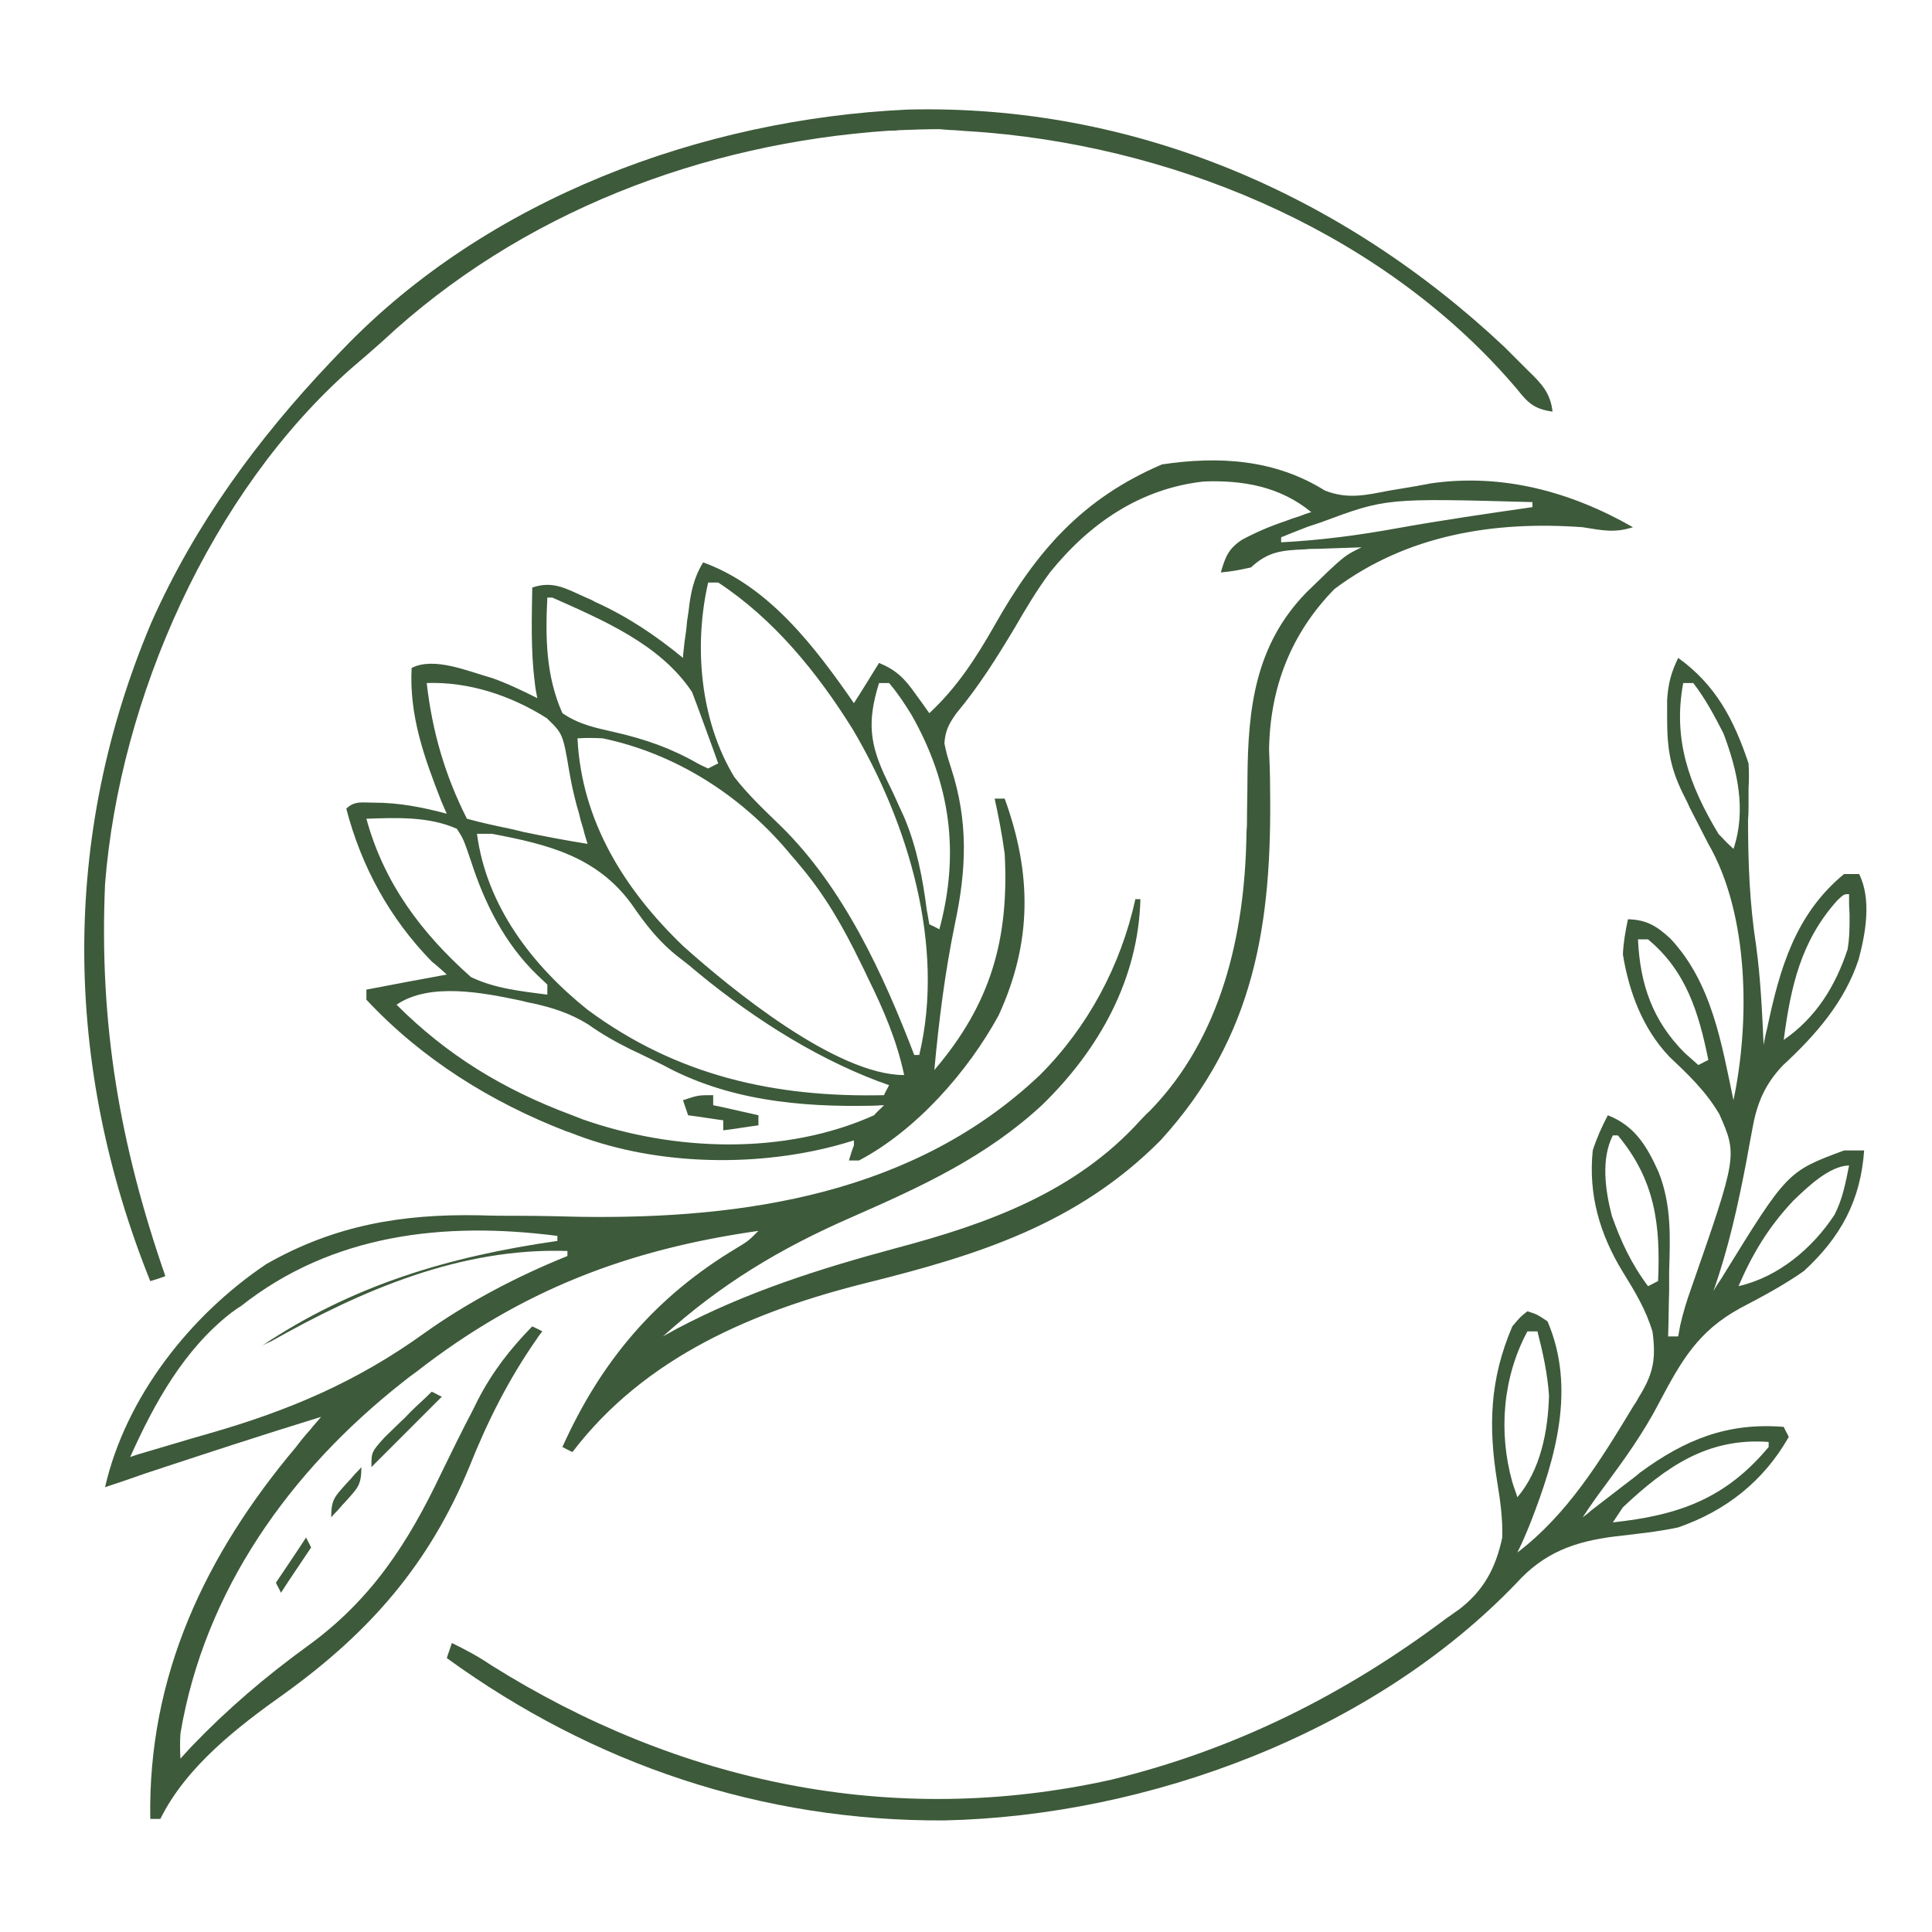
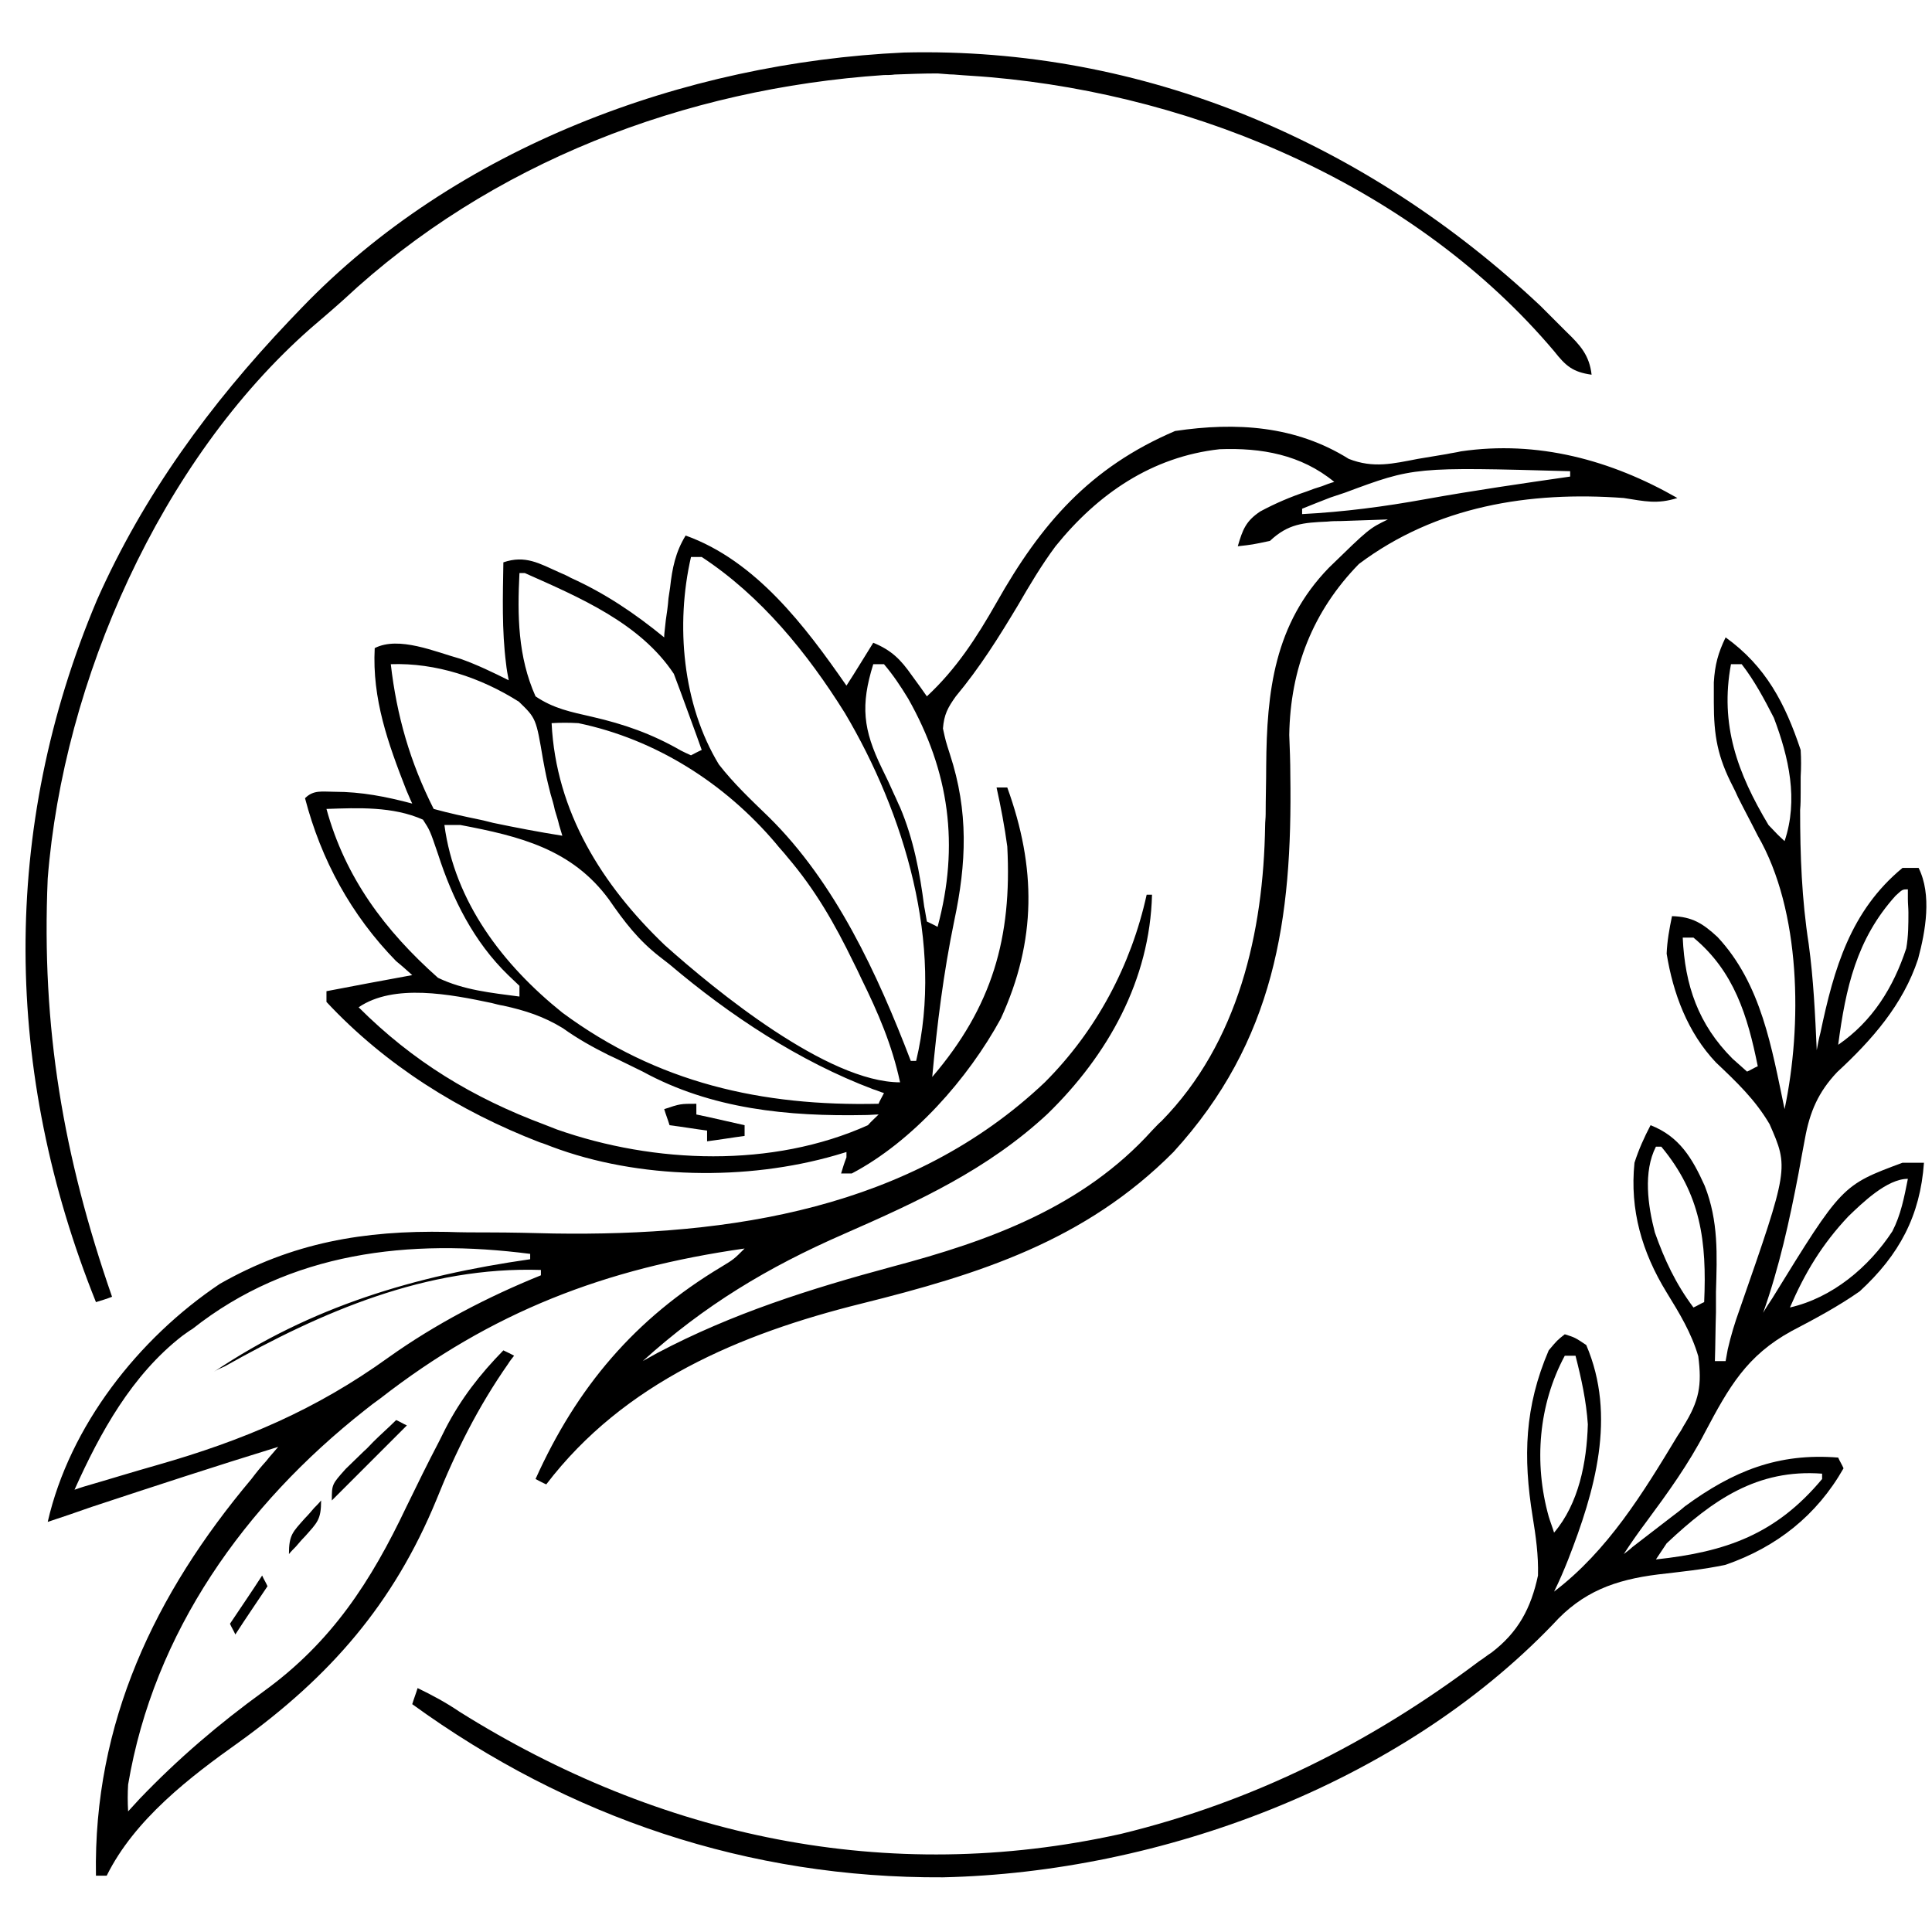
- <svg xmlns="http://www.w3.org/2000/svg" viewBox="129.1 192.1 384.4 384.4" role="img" aria-label="Fynbos Creative">
-   <g fill="#3d5a3a">
+ <svg xmlns="http://www.w3.org/2000/svg" viewBox="141.1 204.1 360.4 360.4" role="img" aria-label="Fynbos Creative">
+   <g fill="currentColor">
    <path transform="translate(309.7,213.9)" d="M0 0 C44.9 -1.1 86.4 16.8 118.8 47.3 C119.9 48.4 121 49.5 122.1 50.6 C122.6 51.1 123.1 51.6 123.6 52.1 C126.2 54.6 127.9 56.5 128.3 60.1 C124.8 59.6 123.5 58.5 121.3 55.7 C95.6 25.3 55.2 8 16.1 4.6 C13.9 4.4 11.6 4.3 9.3 4.1 C8.8 4.1 8.8 4.1 6.3 3.9 C3.6 3.9 1 4 -1.7 4.1 C-2.4 4.2 -3 4.2 -3.7 4.2 C-40.8 6.7 -77.1 20.5 -104.5 46.1 C-106.5 47.9 -108.5 49.6 -110.6 51.4 C-138.7 76.1 -156.8 117.2 -159.7 154.1 C-160.9 181.9 -156.8 205.9 -147.7 232.1 C-148.7 232.5 -149.7 232.8 -150.7 233.1 C-167.9 190.3 -168.6 144.9 -150.5 102.1 C-141.8 82.5 -129.4 65.6 -114.7 50.1 C-113.9 49.3 -113.2 48.5 -112.4 47.7 C-83.6 17.7 -41 1.9 0 0 Z " />
    <path transform="translate(392.7,289.7)" d="M0 0 C4.6 1.8 8.2 0.9 12.9 0 C14.7 -0.3 16.5 -0.6 18.3 -0.9 C19.2 -1.1 20.1 -1.2 20.9 -1.4 C35.2 -3.5 48.9 0.2 61.3 7.3 C57.5 8.5 55.2 7.9 51.3 7.3 C33.7 6 16.3 8.8 1.9 19.6 C-6.7 28.4 -10.9 39.1 -11.1 51.5 C-11 54 -10.9 56.5 -10.9 59 C-10.5 85.9 -13.8 108.6 -32.7 129.3 C-49.2 145.9 -68.9 152.1 -91 157.6 C-113.5 163.2 -135.2 172.3 -149.7 191.3 C-150.4 191 -151.1 190.6 -151.7 190.3 C-144 173.2 -133.2 160.4 -117 150.7 C-114.7 149.3 -114.7 149.3 -112.7 147.3 C-138.7 151 -159.9 159.1 -180.7 175.3 C-181.7 176 -182.6 176.7 -183.6 177.5 C-205.9 195.1 -222.9 218.8 -227.7 247.3 C-227.8 248.9 -227.8 250.6 -227.7 252.3 C-227 251.5 -226.2 250.7 -225.5 249.9 C-218.3 242.4 -210.8 236 -202.4 229.9 C-189.7 220.7 -182.4 209.4 -175.8 195.5 C-173.8 191.4 -171.8 187.3 -169.7 183.3 C-169.5 182.9 -169.5 182.9 -168.5 180.9 C-165.6 175.3 -162.1 170.8 -157.7 166.3 C-157.1 166.6 -156.4 166.9 -155.7 167.3 C-156.1 167.8 -156.5 168.3 -156.8 168.8 C-162.4 176.8 -166.6 185.2 -170.2 194.2 C-178.2 213.6 -190 227.1 -206.9 239.3 C-216.2 245.9 -226.5 253.8 -231.7 264.3 C-232.4 264.3 -233.1 264.3 -233.7 264.3 C-234.2 235.8 -222.7 211.7 -204.7 190.3 C-203.8 189.1 -202.9 188 -201.9 186.9 C-201.6 186.5 -201.6 186.5 -199.7 184.3 C-211.4 187.9 -223 191.7 -234.5 195.5 C-237.3 196.5 -240 197.4 -242.7 198.3 C-238.6 180.4 -225.8 164.1 -210.6 153.9 C-197.1 146.2 -183.7 143.9 -168.2 144.2 C-165.6 144.3 -163 144.3 -160.4 144.3 C-156.4 144.3 -152.3 144.4 -148.3 144.5 C-115.4 145 -81.6 139.9 -56.7 116.3 C-47.1 106.7 -40.6 94.5 -37.7 81.3 C-37.4 81.3 -37.1 81.3 -36.7 81.3 C-37.1 97.2 -44.9 111.2 -56.2 122.2 C-67.4 132.6 -80.3 138.5 -94.2 144.6 C-108.4 150.8 -120.2 157.9 -131.7 168.3 C-130.8 167.8 -129.9 167.3 -129 166.8 C-115 159.4 -100.4 154.8 -85.2 150.7 C-67.1 145.9 -49.6 139.6 -36.7 125.3 C-36.1 124.7 -35.6 124.1 -34.9 123.5 C-20.6 108.9 -15.9 88.3 -15.6 68.4 C-15.6 67.7 -15.5 67 -15.5 66.3 C-15.5 63.3 -15.4 60.3 -15.4 57.3 C-15.3 43.4 -13.9 30.8 -3.7 20.3 C3.8 13 3.8 13 7.3 11.3 C4.3 11.4 1.4 11.5 -1.5 11.6 C-2.3 11.6 -3.1 11.6 -4 11.7 C-8.5 11.9 -11.3 12.1 -14.7 15.3 C-18 16 -18 16 -20.7 16.3 C-19.8 13.2 -19.2 11.6 -16.5 9.8 C-13.7 8.3 -10.9 7.1 -7.9 6.1 C-6.9 5.7 -6 5.4 -5 5.1 C-4.2 4.8 -3.5 4.5 -2.7 4.3 C-8.9 -0.8 -16.3 -2.1 -24.1 -1.8 C-36.7 -0.4 -46.8 6.5 -54.7 16.3 C-57.3 19.8 -59.5 23.5 -61.7 27.3 C-65.3 33.3 -68.8 38.9 -73.3 44.3 C-74.8 46.4 -75.5 47.7 -75.7 50.3 C-75.2 52.6 -75.2 52.6 -74.4 55.1 C-70.9 65.8 -71.3 75.4 -73.6 86.2 C-75.6 95.9 -76.8 105.5 -77.7 115.3 C-66.5 102.2 -62.8 89.3 -63.7 72.3 C-64.2 68.6 -64.9 64.9 -65.7 61.3 C-65.1 61.3 -64.4 61.3 -63.7 61.3 C-58.3 76.2 -58.2 89.8 -64.9 104.4 C-71 115.6 -81.3 127.3 -92.7 133.3 C-93.4 133.3 -94.1 133.3 -94.7 133.3 C-94.4 132.3 -94.1 131.3 -93.7 130.3 C-93.7 130 -93.7 129.6 -93.7 129.3 C-94.4 129.5 -95 129.7 -95.7 129.9 C-112.3 134.7 -132.5 134.4 -148.7 128.3 C-149.5 128 -150.2 127.7 -150.9 127.5 C-165.9 121.7 -179.7 113.1 -190.7 101.3 C-190.7 100.6 -190.7 100 -190.7 99.3 C-185.5 98.3 -180.2 97.3 -174.7 96.3 C-175.7 95.4 -176.7 94.5 -177.7 93.7 C-186.1 85.1 -191.7 74.8 -194.7 63.3 C-193.1 61.7 -191.5 62.1 -189.2 62.1 C-184.2 62.1 -179.6 63 -174.7 64.3 C-174.9 63.9 -174.9 63.9 -175.8 61.8 C-179.2 53.1 -182.2 44.8 -181.7 35.3 C-177.2 33 -170.4 36 -165.7 37.3 C-162.6 38.4 -159.7 39.8 -156.7 41.3 C-156.9 40.3 -157.1 39.2 -157.2 38.2 C-158 31.9 -157.8 25.6 -157.7 19.3 C-153.6 17.9 -151 19.5 -147.2 21.2 C-146.5 21.5 -145.8 21.8 -145.1 22.2 C-138.7 25.1 -133.2 28.8 -127.7 33.3 C-127.7 32.8 -127.7 32.8 -127.4 30.1 C-127.2 28.8 -127 27.4 -126.9 26 C-126.8 25.3 -126.7 24.7 -126.6 24 C-126.2 20.4 -125.6 17.4 -123.7 14.3 C-110.6 19 -101.4 31.2 -93.7 42.3 C-92 39.7 -90.4 37 -88.7 34.3 C-85.3 35.7 -83.6 37.4 -81.5 40.4 C-81 41.1 -80.4 41.9 -79.9 42.6 C-79.5 43.2 -79.1 43.7 -78.7 44.3 C-73.2 39.2 -69.4 33.3 -65.7 26.8 C-57.4 12.1 -48.3 1.6 -32.4 -5.2 C-21 -6.9 -9.9 -6.2 0 0 Z M-0.7 6.3 C-1.6 6.6 -2.5 6.9 -3.4 7.2 C-5.2 7.9 -7 8.6 -8.7 9.3 C-8.7 9.6 -8.7 9.9 -8.7 10.3 C-0.9 9.9 6.7 8.9 14.4 7.5 C23.3 5.9 32.3 4.6 41.3 3.3 C41.3 3 41.3 2.6 41.3 2.3 C12.2 1.5 12.2 1.5 -0.7 6.3 Z M-122.7 18.3 C-125.6 30.9 -124.3 45.8 -117.5 57 C-114.7 60.6 -111.5 63.6 -108.2 66.8 C-95.8 79 -87.9 96.1 -81.7 112.3 C-81.4 112.3 -81.1 112.3 -80.7 112.3 C-75.5 90.6 -82.9 66.1 -94 47.4 C-101 36.2 -109.6 25.6 -120.7 18.3 C-121.4 18.3 -122.1 18.3 -122.7 18.3 Z M-154.7 21.3 C-155.1 29.2 -155 36.9 -151.7 44.3 C-148.3 46.6 -145.1 47.2 -141.2 48.1 C-135.1 49.5 -130 51.3 -124.6 54.4 C-124 54.7 -123.4 55 -122.7 55.3 C-122.1 55 -121.4 54.6 -120.7 54.3 C-122 50.6 -123.4 46.9 -124.7 43.3 C-125.1 42.2 -125.5 41.2 -125.9 40.1 C-132.2 30.6 -143.6 25.8 -153.7 21.3 C-154.1 21.3 -154.4 21.3 -154.7 21.3 Z M-178.7 38.3 C-177.6 47.9 -175.1 56.6 -170.7 65.3 C-167.8 66.1 -165 66.7 -162.1 67.3 C-161.6 67.4 -161.6 67.4 -159.6 67.9 C-155.3 68.8 -151.1 69.6 -146.7 70.3 C-146.9 69.6 -147.1 69 -147.3 68.3 C-147.5 67.4 -147.8 66.5 -148.1 65.5 C-148.3 64.5 -148.6 63.5 -148.9 62.5 C-149.7 59.3 -149.7 59.3 -150.3 56.1 C-151.6 48.4 -151.6 48.4 -154.8 45.3 C-161.9 40.8 -170.3 38 -178.7 38.3 Z M-88.7 38.3 C-91.1 46 -90.6 50.5 -87.1 57.7 C-86.3 59.3 -85.5 61 -84.8 62.6 C-84.4 63.4 -84.1 64.2 -83.7 65 C-81.2 70.9 -80 77.2 -79.2 83.5 C-79 84.4 -78.9 85.3 -78.7 86.3 C-78.1 86.6 -77.4 86.9 -76.7 87.3 C-72.6 72.1 -74.5 58.3 -82.2 44.7 C-83.6 42.4 -85 40.3 -86.7 38.3 C-87.4 38.3 -88.1 38.3 -88.7 38.3 Z M-148.7 49.3 C-147.9 65.8 -139.3 79.5 -127.6 90.7 C-118.1 99.2 -97.2 116.3 -83.7 116.3 C-85.2 109.3 -87.8 103.3 -90.9 97 C-91.4 95.9 -91.9 94.9 -92.4 93.9 C-95.9 86.7 -99.5 80.4 -104.7 74.3 C-105.4 73.4 -106.2 72.6 -106.9 71.7 C-116.4 60.5 -129.3 52.3 -143.7 49.3 C-145.4 49.2 -147.1 49.2 -148.7 49.3 Z M-190.7 65.3 C-187.2 78.1 -179.8 88 -169.9 96.8 C-165.1 99.1 -160 99.6 -154.7 100.3 C-154.7 99.6 -154.7 99 -154.7 98.3 C-155.4 97.6 -156.1 97 -156.8 96.3 C-163.2 90.1 -167.2 82.1 -169.9 73.7 C-171.4 69.3 -171.4 69.3 -172.7 67.3 C-178.3 64.8 -184.8 65.1 -190.7 65.3 Z M-168.7 68.3 C-166.8 82.6 -157.8 94.4 -146.7 103.3 C-129 116.4 -109.5 120.8 -87.7 120.3 C-87.6 120 -87.6 120 -86.7 118.3 C-87.4 118.1 -88 117.8 -88.7 117.6 C-102.5 112.4 -115.5 103.8 -126.7 94.3 C-127.3 93.8 -127.9 93.4 -128.5 92.9 C-132.5 89.8 -135.1 86.4 -138 82.2 C-144.9 72.8 -154.6 70.4 -165.7 68.3 C-166.7 68.3 -167.7 68.3 -168.7 68.3 Z M-184.7 102.3 C-174.6 112.4 -163.4 119.2 -150 124.2 C-149.2 124.5 -148.5 124.8 -147.7 125.1 C-129.5 131.5 -107.5 132.3 -89.7 124.3 C-89.1 123.6 -88.4 123 -87.7 122.3 C-88.5 122.3 -89.3 122.4 -90.1 122.4 C-104.6 122.7 -118.9 121.3 -131.7 114.3 C-133.8 113.3 -135.9 112.2 -138.1 111.2 C-141.1 109.7 -143.8 108.2 -146.6 106.2 C-150.2 104 -153.6 102.9 -157.7 102 C-158.4 101.9 -159.1 101.7 -159.9 101.5 C-167.5 99.9 -178.1 97.8 -184.7 102.3 Z M-215.7 162.3 C-216.4 162.7 -217 163.2 -217.6 163.6 C-227 170.9 -232.9 181.6 -237.7 192.3 C-237.1 192.1 -236.6 191.9 -235.9 191.7 C-231.4 190.4 -226.9 189 -222.3 187.7 C-206.2 183.1 -192.7 177.4 -179.1 167.6 C-170.4 161.4 -160.6 156.3 -150.7 152.3 C-150.7 152 -150.7 151.6 -150.7 151.3 C-172 150.6 -191.6 159.1 -209.7 169.3 C-210.4 169.6 -211.1 169.9 -211.7 170.3 C-193.5 158.1 -174.3 152.4 -152.7 149.3 C-152.7 149 -152.7 148.6 -152.7 148.3 C-175.2 145.4 -197.5 147.9 -215.7 162.3 Z " />
    <path transform="translate(463,323)" d="M0 0 C7.5 5.4 11.1 12.3 14 21 C14.1 22.7 14.1 24.3 14 26 C14 26.5 14 26.5 14 29 C14 30 14 31.1 13.9 32.2 C13.9 40.7 14.2 48.8 15.5 57.2 C16.4 63.8 16.7 70.4 17 77 C17.2 75.9 17.4 74.8 17.7 73.7 C20.2 61.8 23.3 51 33 43 C34 43 35 43 36 43 C38.5 48 37.3 54.8 35.9 60 C33.1 68.5 27.3 75.1 20.8 81.1 C17.3 84.8 15.7 88.5 14.8 93.5 C14.6 94.5 14.4 95.6 14.2 96.7 C14 97.8 13.8 98.9 13.6 100 C11.9 108.9 10 117.5 7 126 C7.5 125.1 8.1 124.2 8.7 123.3 C21.7 102.2 21.7 102.2 33 98 C34.3 98 35.6 98 37 98 C36.3 107.9 32.4 115.2 25 122 C21 124.8 16.7 127.1 12.3 129.4 C3.9 134 0.6 139.9 -3.8 148.2 C-6.9 154.2 -10.8 159.6 -14.8 165 C-16.3 167 -17.7 169 -19 171 C-18.5 170.6 -17.9 170.2 -17.4 169.7 C-14.9 167.8 -12.5 165.9 -10 164 C-9.2 163.4 -8.4 162.8 -7.6 162.1 C1.4 155.5 9.8 152.1 21 153 C21.3 153.7 21.7 154.3 22 155 C17 163.8 9.5 169.7 0 173 C-4.2 173.9 -8.4 174.3 -12.6 174.8 C-20.6 175.8 -26.7 178 -32.2 184.1 C-60.8 213.9 -105.4 230.4 -146 231.3 C-182.2 231.5 -215.8 220.2 -245 199 C-244.7 198 -244.3 197 -244 196 C-241.3 197.3 -238.7 198.7 -236.2 200.4 C-198.9 223.8 -156.4 232.9 -112.8 223.2 C-88.1 217.2 -66.2 206.2 -46 191 C-45.2 190.5 -44.5 189.9 -43.7 189.4 C-38.7 185.6 -36.3 181.1 -35 175 C-34.9 171.2 -35.4 167.7 -36 164 C-37.8 152.9 -37.5 143.5 -33 133 C-31.4 131.1 -31.4 131.1 -30 130 C-28.1 130.6 -28.1 130.6 -26 132 C-20.3 145.3 -24.4 159.3 -29.4 172.1 C-30.2 174.1 -31 176 -32 178 C-22 170.4 -15.4 159.6 -9 149 C-8.6 148.4 -8.2 147.8 -7.9 147.2 C-4.9 142.4 -4.4 139.5 -5.1 134.1 C-6.4 129.7 -8.6 126.1 -11 122.2 C-15.6 114.7 -17.9 106.8 -17 98 C-16.2 95.5 -15.2 93.3 -14 91 C-8.6 93.1 -6.2 97.2 -3.9 102.3 C-1.3 108.9 -1.6 115.2 -1.8 122.1 C-1.8 123.4 -1.8 124.6 -1.8 125.9 C-1.9 128.9 -1.9 132 -2 135 C-1.3 135 -0.7 135 0 135 C0.1 134.3 0.3 133.5 0.4 132.8 C1 130.2 1.7 127.9 2.6 125.4 C11.8 99 11.8 99 8.2 90.8 C5.5 86.2 2 82.9 -1.8 79.3 C-7.1 73.7 -9.8 66.4 -11 59 C-10.9 56.6 -10.5 54.4 -10 52 C-6.2 52.1 -4.2 53.4 -1.5 55.9 C6.7 64.7 8.6 76.6 11 88 C14.3 72.4 14.1 51 6 37 C4.8 34.6 3.5 32.2 2.3 29.8 C2 29.1 1.7 28.5 1.4 27.9 C-1.5 22.3 -2.2 18.4 -2.2 12.1 C-2.2 10.9 -2.2 9.7 -2.2 8.4 C-2 5.1 -1.4 2.9 0 0 Z M1 5 C-1.1 16.3 2.2 25.3 8 35 C9.7 36.8 9.7 36.8 11 38 C13.6 30.3 11.8 22.4 9 15 C7.2 11.5 5.4 8.1 3 5 C2.3 5 1.7 5 1 5 Z M31.7 48.2 C24.4 56.3 22.4 65.4 21 76 C27.4 71.6 31.3 65.3 33.7 58 C34.1 55.7 34.1 53.6 34.1 51.3 C34.1 50.5 34 49.7 34 48.8 C34 48.2 34 47.6 34 47 C33 47 33 47 31.7 48.2 Z M-8 56 C-7.6 64.9 -5.1 72.2 1.3 78.6 C2.2 79.4 3.1 80.2 4 81 C4.7 80.7 5.3 80.3 6 80 C4.1 70.6 1.6 62.3 -6 56 C-6.7 56 -7.3 56 -8 56 Z M-13 95 C-15.4 99.7 -14.5 106 -13.2 111 C-11.4 116.1 -9.3 120.6 -6 125 C-5.3 124.7 -4.7 124.3 -4 124 C-3.5 112.7 -4.6 103.9 -12 95 C-12.3 95 -12.7 95 -13 95 Z M22.9 108 C18 113.2 14.8 118.5 12 125 C19.9 123.2 26.7 117.5 31.1 110.8 C32.7 107.7 33.3 104.5 34 101 C30.1 101 25.5 105.5 22.9 108 Z M-30 134 C-34.9 143.1 -35.8 154 -33 164 C-32.7 165 -32.3 166 -32 167 C-27.4 161.6 -25.9 153.9 -25.7 146.8 C-26 142.4 -26.9 138.3 -28 134 C-28.7 134 -29.3 134 -30 134 Z M-11 169 C-11.7 170 -12.3 171 -13 172 C0.1 170.6 9.4 167.3 18 157 C18 156.7 18 156.3 18 156 C5.9 155.1 -2.4 160.9 -11 169 Z " />
    <path transform="translate(271,410)" d="M0 0 C0 0.7 0 1.3 0 2 C1.5 2.3 1.5 2.3 9 4 C9 4.7 9 5.3 9 6 C6.7 6.3 4.4 6.7 2 7 C2 6.3 2 5.7 2 5 C-0.3 4.7 -2.6 4.3 -5 4 C-5.3 3 -5.7 2 -6 1 C-3 0 -3 0 0 0 Z " />
    <path transform="translate(215,469)" d="M0 0 C0.7 0.3 1.3 0.7 2 1 C-2.6 5.6 -7.2 10.2 -12 15 C-12 12 -12 12 -9.4 9.1 C-8.3 8 -7.1 6.9 -6 5.8 C-5.4 5.3 -4.9 4.7 -4.3 4.1 C-2.9 2.7 -1.4 1.4 0 0 Z " />
    <path transform="translate(201,484)" d="M0 0 C0 3.6 -0.7 4.1 -3 6.7 C-3.6 7.3 -4.1 7.9 -4.7 8.6 C-5.1 9 -5.6 9.5 -6 10 C-6 6.4 -5.3 5.9 -3 3.3 C-2.4 2.7 -1.9 2.1 -1.3 1.4 C-0.9 1 -0.4 0.5 0 0 Z " />
    <path transform="translate(190,498)" d="M0 0 C0.3 0.7 0.7 1.3 1 2 C-1 5 -3 7.9 -5 11 C-5.3 10.3 -5.7 9.7 -6 9 C-4 6 -2 3.1 0 0 Z " />
  </g>
</svg>
